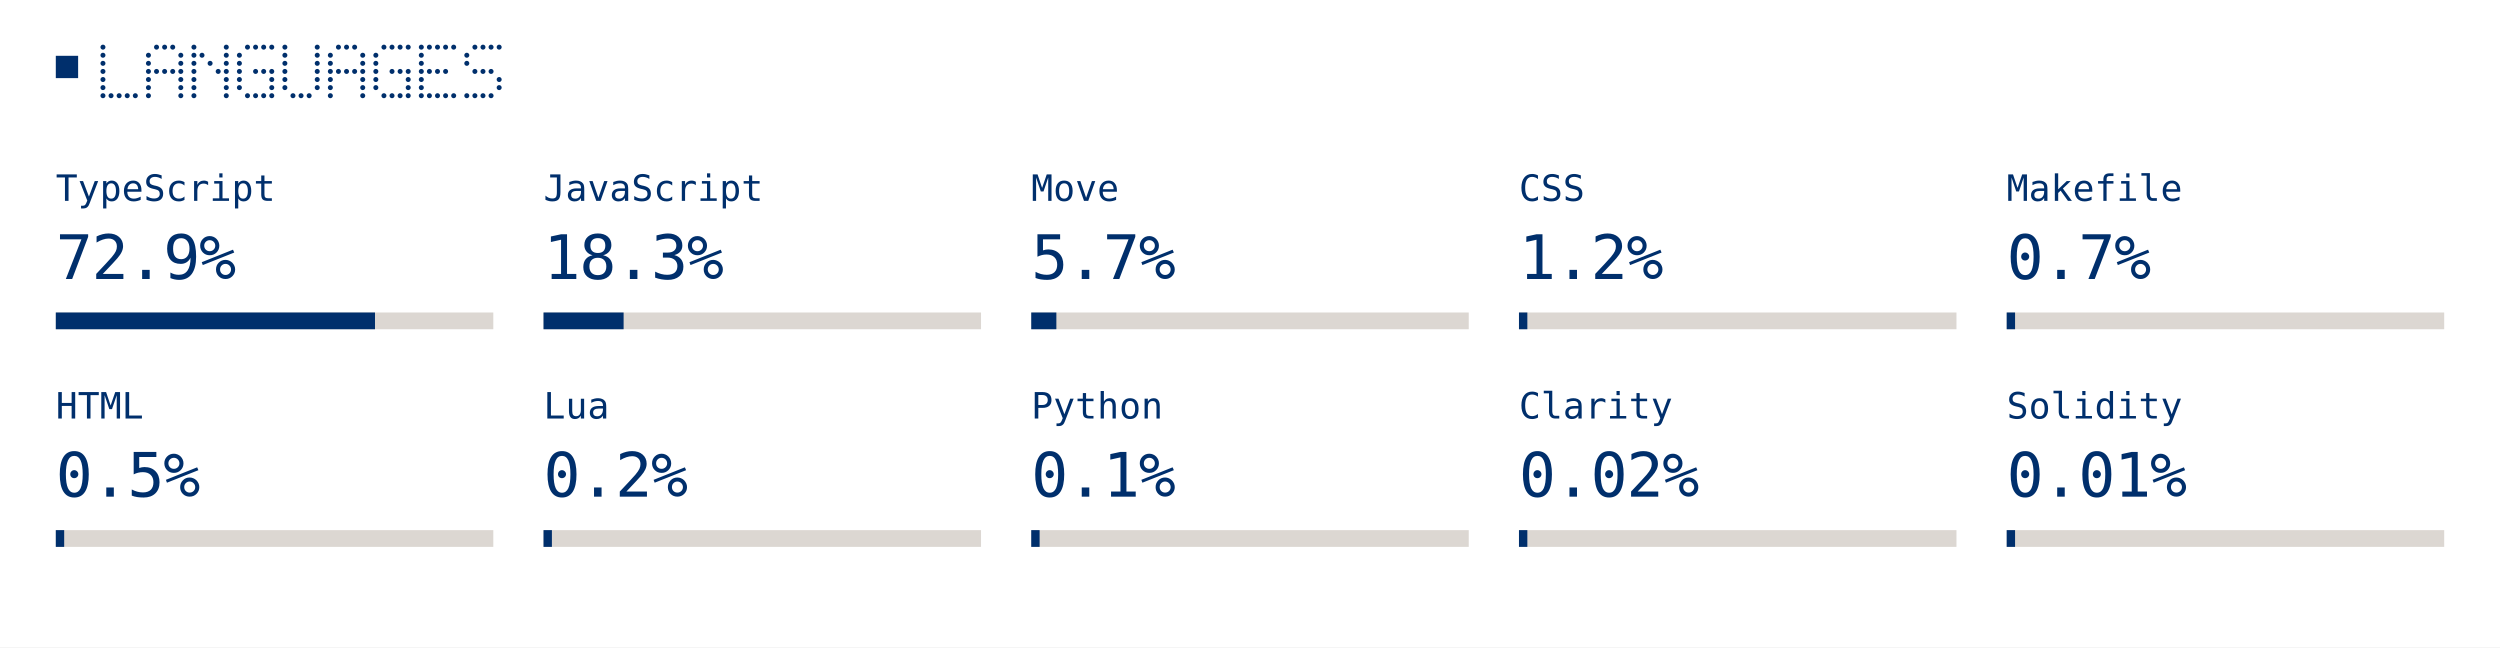
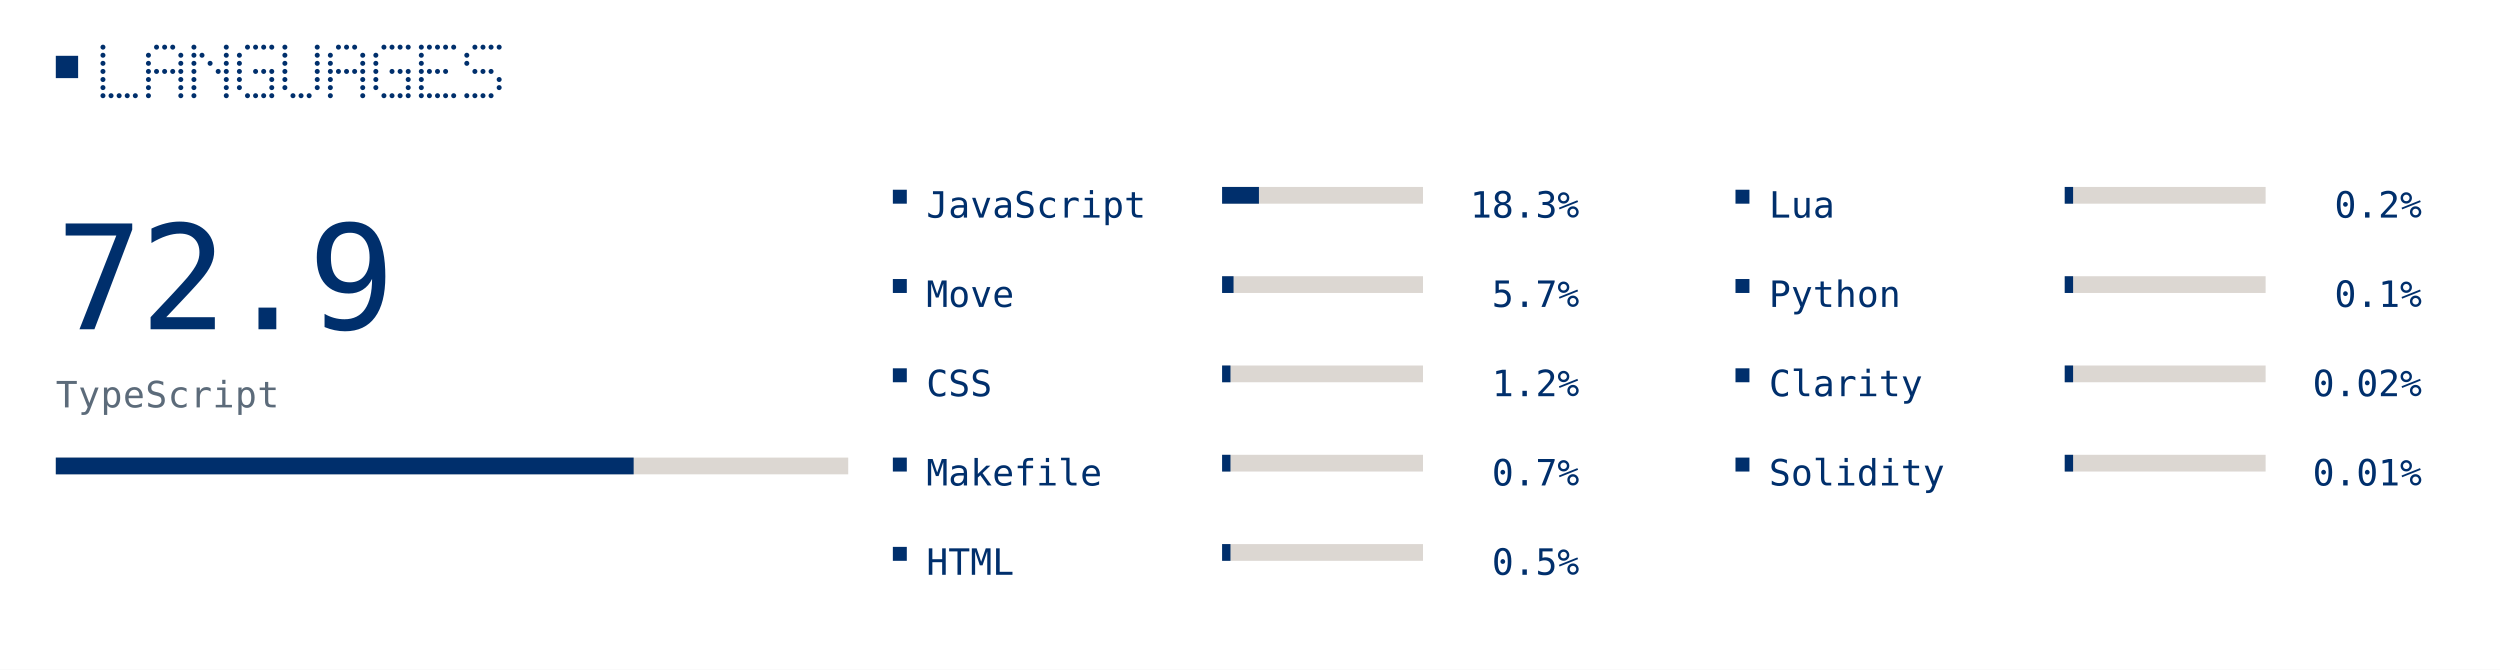
- <svg xmlns="http://www.w3.org/2000/svg" width="896" height="232" viewBox="0 0 896 232" role="img">
-   <rect width="896" height="232" fill="#FFFFFF" />
+ <svg xmlns="http://www.w3.org/2000/svg" width="896" height="240" viewBox="0 0 896 240" role="img">
+   <rect width="896" height="240" fill="#FFFFFF" />
  <rect x="20" y="20" width="8" height="8" fill="#002F6C" />
  <circle cx="36.9" cy="16.9" r="0.90" fill="#002F6C" />
  <circle cx="36.9" cy="19.8" r="0.90" fill="#002F6C" />
  <circle cx="36.9" cy="22.7" r="0.90" fill="#002F6C" />
  <circle cx="36.9" cy="25.6" r="0.90" fill="#002F6C" />
  <circle cx="36.9" cy="28.5" r="0.90" fill="#002F6C" />
  <circle cx="36.9" cy="31.4" r="0.90" fill="#002F6C" />
  <circle cx="36.9" cy="34.3" r="0.90" fill="#002F6C" />
  <circle cx="39.8" cy="34.3" r="0.90" fill="#002F6C" />
  <circle cx="42.7" cy="34.3" r="0.90" fill="#002F6C" />
  <circle cx="45.6" cy="34.3" r="0.90" fill="#002F6C" />
  <circle cx="48.5" cy="34.3" r="0.90" fill="#002F6C" />
  <circle cx="56.1" cy="16.9" r="0.90" fill="#002F6C" />
  <circle cx="59.0" cy="16.9" r="0.90" fill="#002F6C" />
  <circle cx="61.9" cy="16.9" r="0.90" fill="#002F6C" />
  <circle cx="53.2" cy="19.8" r="0.90" fill="#002F6C" />
  <circle cx="64.8" cy="19.8" r="0.90" fill="#002F6C" />
  <circle cx="53.2" cy="22.7" r="0.90" fill="#002F6C" />
  <circle cx="64.8" cy="22.7" r="0.90" fill="#002F6C" />
  <circle cx="53.2" cy="25.6" r="0.90" fill="#002F6C" />
  <circle cx="56.1" cy="25.6" r="0.90" fill="#002F6C" />
  <circle cx="59.0" cy="25.6" r="0.90" fill="#002F6C" />
  <circle cx="61.9" cy="25.6" r="0.90" fill="#002F6C" />
  <circle cx="64.8" cy="25.6" r="0.90" fill="#002F6C" />
  <circle cx="53.2" cy="28.5" r="0.90" fill="#002F6C" />
  <circle cx="64.8" cy="28.5" r="0.90" fill="#002F6C" />
  <circle cx="53.2" cy="31.4" r="0.90" fill="#002F6C" />
  <circle cx="64.8" cy="31.4" r="0.90" fill="#002F6C" />
  <circle cx="53.2" cy="34.3" r="0.90" fill="#002F6C" />
  <circle cx="64.8" cy="34.3" r="0.90" fill="#002F6C" />
  <circle cx="69.5" cy="16.9" r="0.90" fill="#002F6C" />
  <circle cx="81.1" cy="16.9" r="0.90" fill="#002F6C" />
  <circle cx="69.5" cy="19.8" r="0.90" fill="#002F6C" />
  <circle cx="72.4" cy="19.8" r="0.90" fill="#002F6C" />
  <circle cx="81.1" cy="19.8" r="0.90" fill="#002F6C" />
  <circle cx="69.5" cy="22.7" r="0.90" fill="#002F6C" />
  <circle cx="75.3" cy="22.7" r="0.90" fill="#002F6C" />
  <circle cx="81.1" cy="22.7" r="0.90" fill="#002F6C" />
  <circle cx="69.5" cy="25.6" r="0.90" fill="#002F6C" />
  <circle cx="78.2" cy="25.6" r="0.90" fill="#002F6C" />
  <circle cx="81.1" cy="25.6" r="0.90" fill="#002F6C" />
  <circle cx="69.5" cy="28.5" r="0.90" fill="#002F6C" />
  <circle cx="81.1" cy="28.5" r="0.90" fill="#002F6C" />
  <circle cx="69.5" cy="31.4" r="0.90" fill="#002F6C" />
  <circle cx="81.1" cy="31.4" r="0.90" fill="#002F6C" />
  <circle cx="69.5" cy="34.3" r="0.90" fill="#002F6C" />
  <circle cx="81.1" cy="34.3" r="0.90" fill="#002F6C" />
  <circle cx="88.7" cy="16.9" r="0.90" fill="#002F6C" />
  <circle cx="91.6" cy="16.9" r="0.90" fill="#002F6C" />
  <circle cx="94.5" cy="16.9" r="0.90" fill="#002F6C" />
  <circle cx="97.4" cy="16.9" r="0.90" fill="#002F6C" />
  <circle cx="85.8" cy="19.8" r="0.90" fill="#002F6C" />
  <circle cx="85.8" cy="22.7" r="0.90" fill="#002F6C" />
  <circle cx="85.8" cy="25.6" r="0.90" fill="#002F6C" />
  <circle cx="91.6" cy="25.6" r="0.90" fill="#002F6C" />
  <circle cx="94.5" cy="25.6" r="0.90" fill="#002F6C" />
  <circle cx="97.4" cy="25.6" r="0.90" fill="#002F6C" />
  <circle cx="85.8" cy="28.5" r="0.90" fill="#002F6C" />
  <circle cx="97.4" cy="28.5" r="0.90" fill="#002F6C" />
  <circle cx="85.8" cy="31.4" r="0.90" fill="#002F6C" />
  <circle cx="97.4" cy="31.4" r="0.90" fill="#002F6C" />
  <circle cx="88.7" cy="34.3" r="0.90" fill="#002F6C" />
  <circle cx="91.6" cy="34.3" r="0.90" fill="#002F6C" />
  <circle cx="94.5" cy="34.3" r="0.90" fill="#002F6C" />
  <circle cx="97.4" cy="34.3" r="0.90" fill="#002F6C" />
  <circle cx="102.1" cy="16.9" r="0.90" fill="#002F6C" />
  <circle cx="113.7" cy="16.9" r="0.90" fill="#002F6C" />
  <circle cx="102.1" cy="19.8" r="0.90" fill="#002F6C" />
  <circle cx="113.7" cy="19.8" r="0.90" fill="#002F6C" />
  <circle cx="102.1" cy="22.7" r="0.90" fill="#002F6C" />
  <circle cx="113.7" cy="22.7" r="0.90" fill="#002F6C" />
  <circle cx="102.1" cy="25.6" r="0.90" fill="#002F6C" />
  <circle cx="113.7" cy="25.6" r="0.90" fill="#002F6C" />
  <circle cx="102.1" cy="28.5" r="0.90" fill="#002F6C" />
  <circle cx="113.7" cy="28.5" r="0.90" fill="#002F6C" />
  <circle cx="102.1" cy="31.4" r="0.90" fill="#002F6C" />
  <circle cx="113.7" cy="31.4" r="0.90" fill="#002F6C" />
  <circle cx="105.0" cy="34.3" r="0.90" fill="#002F6C" />
  <circle cx="107.9" cy="34.3" r="0.90" fill="#002F6C" />
  <circle cx="110.8" cy="34.3" r="0.90" fill="#002F6C" />
  <circle cx="121.3" cy="16.9" r="0.90" fill="#002F6C" />
  <circle cx="124.2" cy="16.9" r="0.90" fill="#002F6C" />
  <circle cx="127.1" cy="16.9" r="0.90" fill="#002F6C" />
  <circle cx="118.4" cy="19.8" r="0.90" fill="#002F6C" />
  <circle cx="130.0" cy="19.8" r="0.90" fill="#002F6C" />
  <circle cx="118.4" cy="22.7" r="0.90" fill="#002F6C" />
  <circle cx="130.0" cy="22.7" r="0.90" fill="#002F6C" />
  <circle cx="118.4" cy="25.6" r="0.90" fill="#002F6C" />
  <circle cx="121.3" cy="25.6" r="0.90" fill="#002F6C" />
  <circle cx="124.2" cy="25.6" r="0.90" fill="#002F6C" />
  <circle cx="127.1" cy="25.6" r="0.90" fill="#002F6C" />
  <circle cx="130.0" cy="25.6" r="0.90" fill="#002F6C" />
  <circle cx="118.4" cy="28.5" r="0.90" fill="#002F6C" />
  <circle cx="130.0" cy="28.5" r="0.90" fill="#002F6C" />
  <circle cx="118.4" cy="31.4" r="0.90" fill="#002F6C" />
  <circle cx="130.0" cy="31.4" r="0.90" fill="#002F6C" />
  <circle cx="118.4" cy="34.3" r="0.90" fill="#002F6C" />
  <circle cx="130.0" cy="34.3" r="0.90" fill="#002F6C" />
  <circle cx="137.6" cy="16.9" r="0.90" fill="#002F6C" />
  <circle cx="140.5" cy="16.9" r="0.90" fill="#002F6C" />
  <circle cx="143.4" cy="16.9" r="0.90" fill="#002F6C" />
  <circle cx="146.3" cy="16.9" r="0.90" fill="#002F6C" />
  <circle cx="134.7" cy="19.8" r="0.90" fill="#002F6C" />
  <circle cx="134.7" cy="22.7" r="0.90" fill="#002F6C" />
  <circle cx="134.7" cy="25.6" r="0.90" fill="#002F6C" />
  <circle cx="140.5" cy="25.6" r="0.90" fill="#002F6C" />
  <circle cx="143.4" cy="25.6" r="0.90" fill="#002F6C" />
  <circle cx="146.3" cy="25.6" r="0.90" fill="#002F6C" />
  <circle cx="134.7" cy="28.5" r="0.90" fill="#002F6C" />
  <circle cx="146.3" cy="28.5" r="0.90" fill="#002F6C" />
  <circle cx="134.7" cy="31.4" r="0.90" fill="#002F6C" />
  <circle cx="146.3" cy="31.4" r="0.90" fill="#002F6C" />
  <circle cx="137.6" cy="34.3" r="0.90" fill="#002F6C" />
  <circle cx="140.5" cy="34.3" r="0.90" fill="#002F6C" />
  <circle cx="143.4" cy="34.3" r="0.90" fill="#002F6C" />
  <circle cx="146.3" cy="34.3" r="0.90" fill="#002F6C" />
  <circle cx="151.0" cy="16.9" r="0.90" fill="#002F6C" />
  <circle cx="153.9" cy="16.9" r="0.90" fill="#002F6C" />
  <circle cx="156.8" cy="16.9" r="0.90" fill="#002F6C" />
  <circle cx="159.7" cy="16.9" r="0.90" fill="#002F6C" />
  <circle cx="162.6" cy="16.9" r="0.90" fill="#002F6C" />
  <circle cx="151.0" cy="19.8" r="0.90" fill="#002F6C" />
  <circle cx="151.0" cy="22.7" r="0.90" fill="#002F6C" />
  <circle cx="151.0" cy="25.6" r="0.90" fill="#002F6C" />
  <circle cx="153.9" cy="25.6" r="0.90" fill="#002F6C" />
  <circle cx="156.8" cy="25.6" r="0.90" fill="#002F6C" />
  <circle cx="159.7" cy="25.6" r="0.90" fill="#002F6C" />
  <circle cx="151.0" cy="28.5" r="0.90" fill="#002F6C" />
  <circle cx="151.0" cy="31.4" r="0.90" fill="#002F6C" />
  <circle cx="151.0" cy="34.3" r="0.90" fill="#002F6C" />
  <circle cx="153.9" cy="34.3" r="0.90" fill="#002F6C" />
  <circle cx="156.8" cy="34.3" r="0.90" fill="#002F6C" />
  <circle cx="159.7" cy="34.3" r="0.90" fill="#002F6C" />
  <circle cx="162.6" cy="34.3" r="0.90" fill="#002F6C" />
  <circle cx="170.2" cy="16.9" r="0.90" fill="#002F6C" />
  <circle cx="173.1" cy="16.9" r="0.90" fill="#002F6C" />
  <circle cx="176.0" cy="16.9" r="0.90" fill="#002F6C" />
  <circle cx="178.9" cy="16.9" r="0.90" fill="#002F6C" />
  <circle cx="167.3" cy="19.8" r="0.90" fill="#002F6C" />
  <circle cx="167.3" cy="22.7" r="0.90" fill="#002F6C" />
  <circle cx="170.2" cy="25.6" r="0.90" fill="#002F6C" />
  <circle cx="173.1" cy="25.6" r="0.90" fill="#002F6C" />
  <circle cx="176.0" cy="25.6" r="0.90" fill="#002F6C" />
  <circle cx="178.9" cy="28.5" r="0.90" fill="#002F6C" />
  <circle cx="178.9" cy="31.4" r="0.90" fill="#002F6C" />
  <circle cx="167.3" cy="34.3" r="0.90" fill="#002F6C" />
  <circle cx="170.2" cy="34.3" r="0.90" fill="#002F6C" />
  <circle cx="173.1" cy="34.3" r="0.90" fill="#002F6C" />
  <circle cx="176.0" cy="34.3" r="0.90" fill="#002F6C" />
-   <text x="20.0" y="72" fill="#002F6C" text-anchor="start" font-family="ui-monospace, Geist Mono, monospace" font-size="13" letter-spacing="0.05" dominant-baseline="auto">TypeScript</text>
-   <text x="20.0" y="100" fill="#002F6C" text-anchor="start" font-family="ui-monospace, Geist Mono, monospace" font-size="22" letter-spacing="-0.4" dominant-baseline="auto">72.9%</text>
-   <rect x="20.0" y="112" width="156.8" height="6" fill="#DCD7D2" />
-   <rect x="20.0" y="112" width="114.4" height="6" fill="#002F6C" />
-   <text x="194.8" y="72" fill="#002F6C" text-anchor="start" font-family="ui-monospace, Geist Mono, monospace" font-size="13" letter-spacing="0.05" dominant-baseline="auto">JavaScript</text>
-   <text x="194.8" y="100" fill="#002F6C" text-anchor="start" font-family="ui-monospace, Geist Mono, monospace" font-size="22" letter-spacing="-0.4" dominant-baseline="auto">18.3%</text>
-   <rect x="194.8" y="112" width="156.8" height="6" fill="#DCD7D2" />
-   <rect x="194.8" y="112" width="28.7" height="6" fill="#002F6C" />
-   <text x="369.6" y="72" fill="#002F6C" text-anchor="start" font-family="ui-monospace, Geist Mono, monospace" font-size="13" letter-spacing="0.05" dominant-baseline="auto">Move</text>
-   <text x="369.6" y="100" fill="#002F6C" text-anchor="start" font-family="ui-monospace, Geist Mono, monospace" font-size="22" letter-spacing="-0.4" dominant-baseline="auto">5.7%</text>
-   <rect x="369.6" y="112" width="156.8" height="6" fill="#DCD7D2" />
-   <rect x="369.6" y="112" width="9.0" height="6" fill="#002F6C" />
-   <text x="544.4" y="72" fill="#002F6C" text-anchor="start" font-family="ui-monospace, Geist Mono, monospace" font-size="13" letter-spacing="0.05" dominant-baseline="auto">CSS</text>
-   <text x="544.4" y="100" fill="#002F6C" text-anchor="start" font-family="ui-monospace, Geist Mono, monospace" font-size="22" letter-spacing="-0.4" dominant-baseline="auto">1.2%</text>
-   <rect x="544.4" y="112" width="156.8" height="6" fill="#DCD7D2" />
-   <rect x="544.4" y="112" width="3.0" height="6" fill="#002F6C" />
-   <text x="719.2" y="72" fill="#002F6C" text-anchor="start" font-family="ui-monospace, Geist Mono, monospace" font-size="13" letter-spacing="0.05" dominant-baseline="auto">Makefile</text>
-   <text x="719.2" y="100" fill="#002F6C" text-anchor="start" font-family="ui-monospace, Geist Mono, monospace" font-size="22" letter-spacing="-0.4" dominant-baseline="auto">0.7%</text>
-   <rect x="719.2" y="112" width="156.8" height="6" fill="#DCD7D2" />
-   <rect x="719.2" y="112" width="3.0" height="6" fill="#002F6C" />
-   <text x="20.0" y="150" fill="#002F6C" text-anchor="start" font-family="ui-monospace, Geist Mono, monospace" font-size="13" letter-spacing="0.05" dominant-baseline="auto">HTML</text>
-   <text x="20.0" y="178" fill="#002F6C" text-anchor="start" font-family="ui-monospace, Geist Mono, monospace" font-size="22" letter-spacing="-0.4" dominant-baseline="auto">0.5%</text>
-   <rect x="20.0" y="190" width="156.8" height="6" fill="#DCD7D2" />
-   <rect x="20.0" y="190" width="3.0" height="6" fill="#002F6C" />
-   <text x="194.8" y="150" fill="#002F6C" text-anchor="start" font-family="ui-monospace, Geist Mono, monospace" font-size="13" letter-spacing="0.05" dominant-baseline="auto">Lua</text>
-   <text x="194.8" y="178" fill="#002F6C" text-anchor="start" font-family="ui-monospace, Geist Mono, monospace" font-size="22" letter-spacing="-0.4" dominant-baseline="auto">0.2%</text>
-   <rect x="194.8" y="190" width="156.8" height="6" fill="#DCD7D2" />
-   <rect x="194.8" y="190" width="3.0" height="6" fill="#002F6C" />
-   <text x="369.6" y="150" fill="#002F6C" text-anchor="start" font-family="ui-monospace, Geist Mono, monospace" font-size="13" letter-spacing="0.05" dominant-baseline="auto">Python</text>
-   <text x="369.6" y="178" fill="#002F6C" text-anchor="start" font-family="ui-monospace, Geist Mono, monospace" font-size="22" letter-spacing="-0.4" dominant-baseline="auto">0.1%</text>
-   <rect x="369.6" y="190" width="156.8" height="6" fill="#DCD7D2" />
-   <rect x="369.6" y="190" width="3.0" height="6" fill="#002F6C" />
-   <text x="544.4" y="150" fill="#002F6C" text-anchor="start" font-family="ui-monospace, Geist Mono, monospace" font-size="13" letter-spacing="0.05" dominant-baseline="auto">Clarity</text>
-   <text x="544.4" y="178" fill="#002F6C" text-anchor="start" font-family="ui-monospace, Geist Mono, monospace" font-size="22" letter-spacing="-0.4" dominant-baseline="auto">0.02%</text>
-   <rect x="544.4" y="190" width="156.8" height="6" fill="#DCD7D2" />
-   <rect x="544.4" y="190" width="3.0" height="6" fill="#002F6C" />
-   <text x="719.2" y="150" fill="#002F6C" text-anchor="start" font-family="ui-monospace, Geist Mono, monospace" font-size="13" letter-spacing="0.05" dominant-baseline="auto">Solidity</text>
-   <text x="719.2" y="178" fill="#002F6C" text-anchor="start" font-family="ui-monospace, Geist Mono, monospace" font-size="22" letter-spacing="-0.4" dominant-baseline="auto">0.01%</text>
-   <rect x="719.2" y="190" width="156.8" height="6" fill="#DCD7D2" />
-   <rect x="719.2" y="190" width="3.0" height="6" fill="#002F6C" />
+   <text x="20" y="118" fill="#002F6C" text-anchor="start" font-family="ui-monospace, Geist Mono, monospace" font-size="52" letter-spacing="-1.2" dominant-baseline="auto">72.9</text>
+   <text x="20" y="146" fill="#5C6B7A" text-anchor="start" font-family="ui-monospace, Geist Mono, monospace" font-size="13" letter-spacing="0.2" dominant-baseline="auto">TypeScript</text>
+   <rect x="20.0" y="164.0" width="284.0" height="6" fill="#DCD7D2" />
+   <rect x="20.0" y="164.0" width="207.1" height="6" fill="#002F6C" />
+   <rect x="320.0" y="68" width="5" height="5" fill="#002F6C" />
+   <text x="332.0" y="78" fill="#002F6C" text-anchor="start" font-family="ui-monospace, Geist Mono, monospace" font-size="13" letter-spacing="0.05" dominant-baseline="auto">JavaScript</text>
+   <rect x="438.0" y="67.0" width="72.0" height="6" fill="#DCD7D2" />
+   <rect x="438.0" y="67.0" width="13.2" height="6" fill="#002F6C" />
+   <text x="566.0" y="78" fill="#002F6C" text-anchor="end" font-family="ui-monospace, Geist Mono, monospace" font-size="13" letter-spacing="0" dominant-baseline="auto">18.3%</text>
+   <rect x="320.0" y="100" width="5" height="5" fill="#002F6C" />
+   <text x="332.0" y="110" fill="#002F6C" text-anchor="start" font-family="ui-monospace, Geist Mono, monospace" font-size="13" letter-spacing="0.05" dominant-baseline="auto">Move</text>
+   <rect x="438.0" y="99.0" width="72.0" height="6" fill="#DCD7D2" />
+   <rect x="438.0" y="99.0" width="4.1" height="6" fill="#002F6C" />
+   <text x="566.0" y="110" fill="#002F6C" text-anchor="end" font-family="ui-monospace, Geist Mono, monospace" font-size="13" letter-spacing="0" dominant-baseline="auto">5.7%</text>
+   <rect x="320.0" y="132" width="5" height="5" fill="#002F6C" />
+   <text x="332.0" y="142" fill="#002F6C" text-anchor="start" font-family="ui-monospace, Geist Mono, monospace" font-size="13" letter-spacing="0.05" dominant-baseline="auto">CSS</text>
+   <rect x="438.0" y="131.0" width="72.0" height="6" fill="#DCD7D2" />
+   <rect x="438.0" y="131.0" width="3.0" height="6" fill="#002F6C" />
+   <text x="566.0" y="142" fill="#002F6C" text-anchor="end" font-family="ui-monospace, Geist Mono, monospace" font-size="13" letter-spacing="0" dominant-baseline="auto">1.2%</text>
+   <rect x="320.0" y="164" width="5" height="5" fill="#002F6C" />
+   <text x="332.0" y="174" fill="#002F6C" text-anchor="start" font-family="ui-monospace, Geist Mono, monospace" font-size="13" letter-spacing="0.05" dominant-baseline="auto">Makefile</text>
+   <rect x="438.0" y="163.0" width="72.0" height="6" fill="#DCD7D2" />
+   <rect x="438.0" y="163.0" width="3.0" height="6" fill="#002F6C" />
+   <text x="566.0" y="174" fill="#002F6C" text-anchor="end" font-family="ui-monospace, Geist Mono, monospace" font-size="13" letter-spacing="0" dominant-baseline="auto">0.7%</text>
+   <rect x="320.0" y="196" width="5" height="5" fill="#002F6C" />
+   <text x="332.0" y="206" fill="#002F6C" text-anchor="start" font-family="ui-monospace, Geist Mono, monospace" font-size="13" letter-spacing="0.05" dominant-baseline="auto">HTML</text>
+   <rect x="438.0" y="195.0" width="72.0" height="6" fill="#DCD7D2" />
+   <rect x="438.0" y="195.0" width="3.0" height="6" fill="#002F6C" />
+   <text x="566.0" y="206" fill="#002F6C" text-anchor="end" font-family="ui-monospace, Geist Mono, monospace" font-size="13" letter-spacing="0" dominant-baseline="auto">0.5%</text>
+   <rect x="622.0" y="68" width="5" height="5" fill="#002F6C" />
+   <text x="634.0" y="78" fill="#002F6C" text-anchor="start" font-family="ui-monospace, Geist Mono, monospace" font-size="13" letter-spacing="0.05" dominant-baseline="auto">Lua</text>
+   <rect x="740.0" y="67.0" width="72.0" height="6" fill="#DCD7D2" />
+   <rect x="740.0" y="67.0" width="3.0" height="6" fill="#002F6C" />
+   <text x="868.0" y="78" fill="#002F6C" text-anchor="end" font-family="ui-monospace, Geist Mono, monospace" font-size="13" letter-spacing="0" dominant-baseline="auto">0.2%</text>
+   <rect x="622.0" y="100" width="5" height="5" fill="#002F6C" />
+   <text x="634.0" y="110" fill="#002F6C" text-anchor="start" font-family="ui-monospace, Geist Mono, monospace" font-size="13" letter-spacing="0.05" dominant-baseline="auto">Python</text>
+   <rect x="740.0" y="99.0" width="72.0" height="6" fill="#DCD7D2" />
+   <rect x="740.0" y="99.0" width="3.0" height="6" fill="#002F6C" />
+   <text x="868.0" y="110" fill="#002F6C" text-anchor="end" font-family="ui-monospace, Geist Mono, monospace" font-size="13" letter-spacing="0" dominant-baseline="auto">0.1%</text>
+   <rect x="622.0" y="132" width="5" height="5" fill="#002F6C" />
+   <text x="634.0" y="142" fill="#002F6C" text-anchor="start" font-family="ui-monospace, Geist Mono, monospace" font-size="13" letter-spacing="0.05" dominant-baseline="auto">Clarity</text>
+   <rect x="740.0" y="131.0" width="72.0" height="6" fill="#DCD7D2" />
+   <rect x="740.0" y="131.0" width="3.0" height="6" fill="#002F6C" />
+   <text x="868.0" y="142" fill="#002F6C" text-anchor="end" font-family="ui-monospace, Geist Mono, monospace" font-size="13" letter-spacing="0" dominant-baseline="auto">0.02%</text>
+   <rect x="622.0" y="164" width="5" height="5" fill="#002F6C" />
+   <text x="634.0" y="174" fill="#002F6C" text-anchor="start" font-family="ui-monospace, Geist Mono, monospace" font-size="13" letter-spacing="0.05" dominant-baseline="auto">Solidity</text>
+   <rect x="740.0" y="163.0" width="72.0" height="6" fill="#DCD7D2" />
+   <rect x="740.0" y="163.0" width="3.0" height="6" fill="#002F6C" />
+   <text x="868.0" y="174" fill="#002F6C" text-anchor="end" font-family="ui-monospace, Geist Mono, monospace" font-size="13" letter-spacing="0" dominant-baseline="auto">0.01%</text>
</svg>
